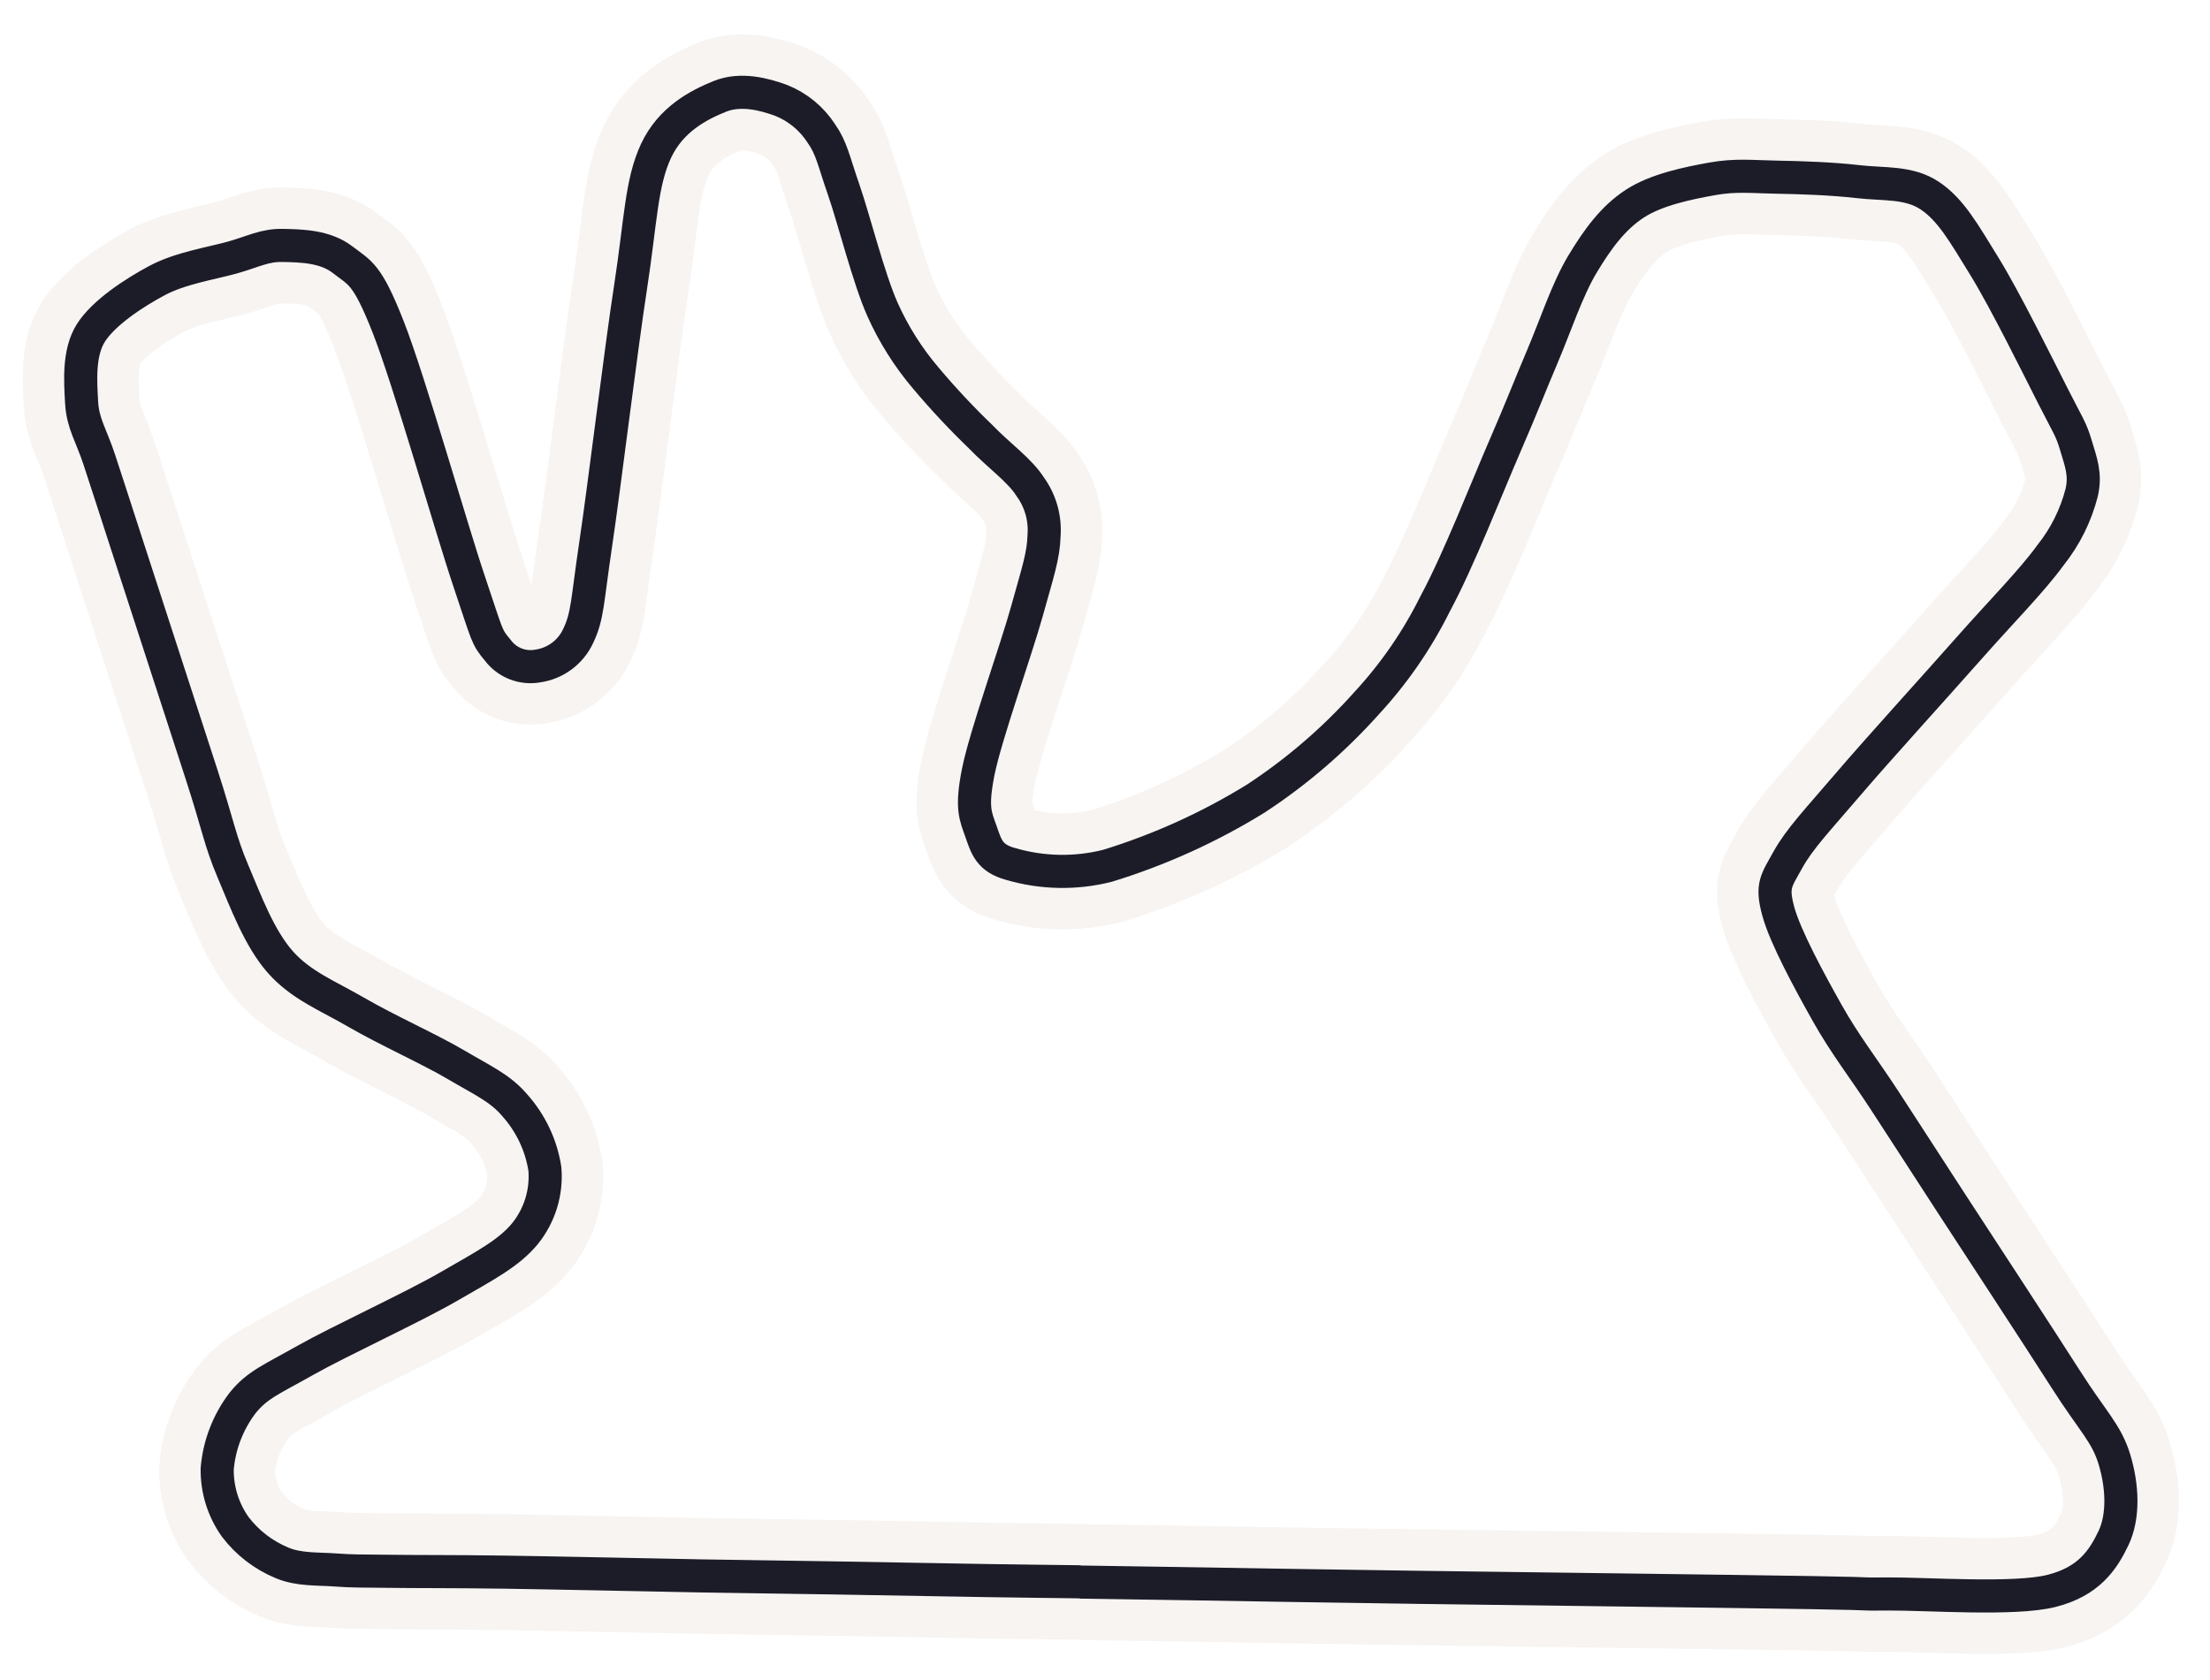
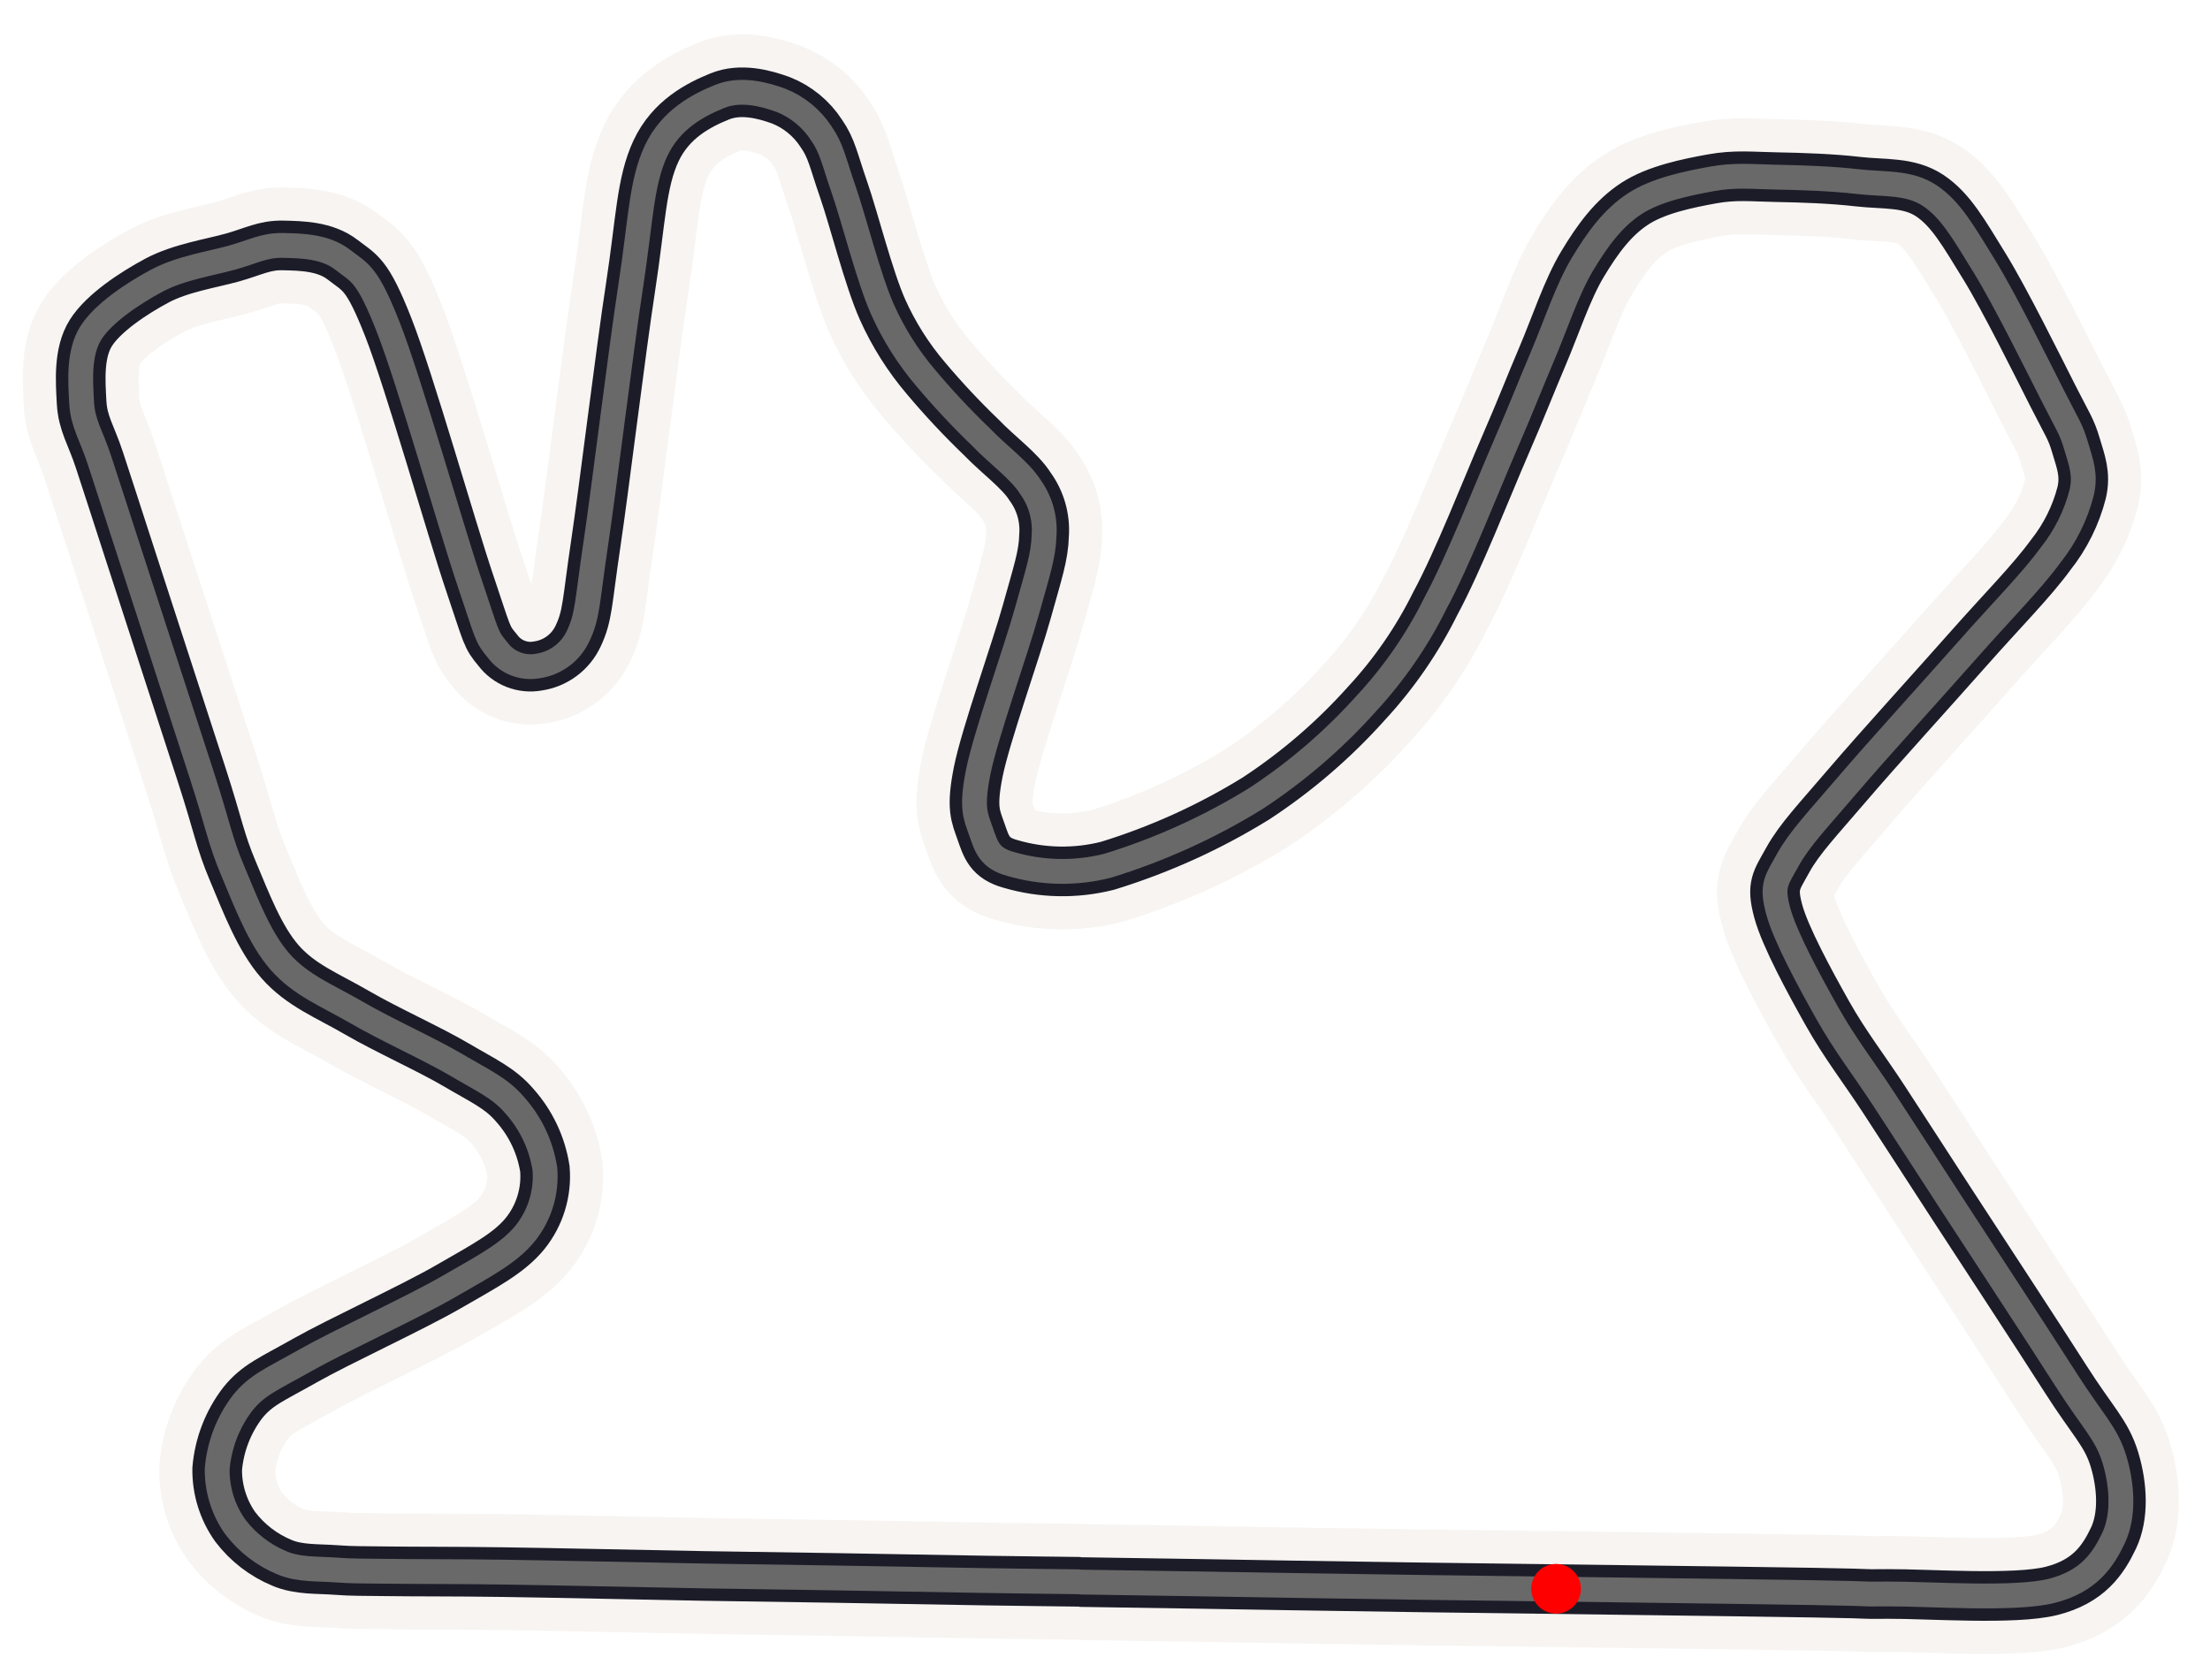
<svg xmlns="http://www.w3.org/2000/svg" viewBox="7 38 267 203">
  <g id="b1e2279a-e2f5-498c-9cc5-aae9a76d7ea1" data-name="Large">
    <path id="b086dfbf-f998-4a66-9f15-063c39e6fea5" data-name="track" d="M137.51,229.16c-4.28-.06-6.41-.07-11.37-.15s-12.69-.22-18.39-.32l-15.86-.24c-6.65-.12-17.73-.37-24.06-.46s-10.54-.05-13.92-.1-4.22,0-6.37-.16-4.45,0-6.47-.86a13.67,13.67,0,0,1-5.65-4.35,11.85,11.85,0,0,1-2.18-7,15.24,15.24,0,0,1,3.09-8c1.77-2.18,3.43-2.79,7.57-5.13s12.86-6.34,17.28-8.89,7.31-4.05,9.25-6.42a11,11,0,0,0,2.4-7.82,15,15,0,0,0-3.63-7.68c-1.77-2.09-3.88-3-7.06-4.88s-8.44-4.24-12-6.31-6.8-3.31-9.3-6.16-4.11-7.17-5.7-10.94-1.72-5.32-3.8-11.74-6.63-20.41-8.69-26.75S20,96.59,19,93.56s-2-4.37-2.14-6.92-.4-6,1.12-8.41,5.17-4.82,8-6.33,6.57-2.07,9.1-2.78,3.87-1.51,6.1-1.46,5.1.09,7.22,1.73,2.94,1.62,5.5,8.13,7.63,24.38,9.83,30.89,2,6.49,3.4,8.16A4.93,4.93,0,0,0,72,118.48a6.37,6.37,0,0,0,4.85-3.62c1.17-2.46,1.07-4.06,2.12-11.1s3-23.2,4.22-31.12,1.27-12.57,3.07-16.41,5.18-5.56,7.7-6.58,5.36-.27,7.41.48a10.36,10.36,0,0,1,4.86,4c1.26,1.8,1.47,3.26,2.7,6.8s3,10.66,4.68,14.45a34.63,34.63,0,0,0,5.24,8.31,91.94,91.94,0,0,0,6.68,7.14c2.1,2.19,4.68,4,5.94,6a8.91,8.91,0,0,1,1.67,5.84c-.07,2.52-.75,4.43-2.07,9.19s-5,15-5.88,19.4-.33,5.35.32,7.2,1,3.25,3.59,3.95a22.22,22.22,0,0,0,11.7.22,77.34,77.34,0,0,0,17.93-8.13A67.79,67.79,0,0,0,172.09,123a51.24,51.24,0,0,0,8.32-12.08c2.79-5.16,6.21-13.95,8.37-18.93s3-7.24,4.57-10.93,3-8.09,4.85-11.16,3.69-5.57,6.3-7.28,6.46-2.48,9.32-3,4.88-.26,7.82-.21,6.74.18,9.82.54,6.14,0,8.68,1.69,4.11,4.5,6.6,8.54S253.17,82.2,255,85.81s2.21,4,2.8,6,1.21,3.49.7,5.71a20.18,20.18,0,0,1-3.76,7.56c-2.29,3.15-5.86,6.73-9.94,11.35s-10.89,12.1-14.52,16.35-5.87,6.58-7.28,9.13-2,3.08-1.17,6.18,3.81,8.57,5.94,12.36,4.34,6.59,6.83,10.4,4.43,6.84,8.09,12.47,10.57,16.16,13.87,21.34,4.93,6.52,5.9,9.73,1.14,6.84-.12,9.49-3,5.25-7.49,6.38-15,.34-19.73.37.47,0-9-.16-35.26-.47-47.65-.64-19.84-.31-26.68-.42l-14.34-.22" fill="none" stroke="#f7f4f1" stroke-width="14" />
-     <path id="b0bc50de-0643-4f23-a1ea-b5a478b2e36c" data-name="track" d="M137.51,229.16c-4.28-.06-6.41-.07-11.37-.15s-12.69-.22-18.39-.32l-15.86-.24c-6.65-.12-17.73-.37-24.06-.46s-10.54-.05-13.92-.1-4.22,0-6.37-.16-4.45,0-6.47-.86a13.67,13.67,0,0,1-5.65-4.35,11.85,11.85,0,0,1-2.18-7,15.24,15.24,0,0,1,3.09-8c1.77-2.18,3.43-2.79,7.57-5.13s12.86-6.34,17.28-8.89,7.31-4.05,9.25-6.42a11,11,0,0,0,2.4-7.82,15,15,0,0,0-3.63-7.68c-1.77-2.09-3.88-3-7.06-4.88s-8.44-4.24-12-6.31-6.8-3.31-9.3-6.16-4.11-7.17-5.7-10.94-1.72-5.32-3.8-11.74-6.63-20.41-8.69-26.75S20,96.59,19,93.56s-2-4.37-2.14-6.92-.4-6,1.12-8.41,5.17-4.82,8-6.33,6.57-2.07,9.1-2.78,3.87-1.51,6.1-1.46,5.1.09,7.22,1.73,2.94,1.62,5.5,8.13,7.63,24.38,9.83,30.89,2,6.49,3.4,8.16A4.93,4.93,0,0,0,72,118.48a6.37,6.37,0,0,0,4.85-3.62c1.17-2.46,1.07-4.06,2.12-11.1s3-23.2,4.22-31.12,1.27-12.57,3.07-16.41,5.18-5.56,7.7-6.58,5.36-.27,7.41.48a10.36,10.36,0,0,1,4.86,4c1.26,1.8,1.47,3.26,2.7,6.8s3,10.66,4.68,14.45a34.63,34.63,0,0,0,5.24,8.31,91.94,91.94,0,0,0,6.68,7.14c2.1,2.19,4.68,4,5.94,6a8.91,8.91,0,0,1,1.67,5.84c-.07,2.52-.75,4.43-2.07,9.19s-5,15-5.88,19.4-.33,5.35.32,7.2,1,3.25,3.59,3.95a22.22,22.22,0,0,0,11.7.22,77.34,77.34,0,0,0,17.93-8.13A67.79,67.79,0,0,0,172.09,123a51.24,51.24,0,0,0,8.32-12.08c2.79-5.16,6.21-13.95,8.37-18.93s3-7.24,4.57-10.93,3-8.09,4.85-11.16,3.69-5.57,6.3-7.28,6.46-2.48,9.32-3,4.88-.26,7.82-.21,6.74.18,9.82.54,6.14,0,8.68,1.69,4.11,4.5,6.6,8.54S253.17,82.2,255,85.81s2.21,4,2.8,6,1.21,3.49.7,5.71a20.18,20.18,0,0,1-3.76,7.56c-2.29,3.15-5.86,6.73-9.94,11.35s-10.89,12.1-14.52,16.35-5.87,6.58-7.28,9.13-2,3.08-1.17,6.18,3.81,8.57,5.94,12.36,4.34,6.59,6.83,10.4,4.43,6.84,8.09,12.47,10.57,16.16,13.87,21.34,4.93,6.52,5.9,9.73,1.14,6.84-.12,9.49-3,5.25-7.49,6.38-15,.34-19.73.37.47,0-9-.16-35.26-.47-47.65-.64-19.84-.31-26.68-.42l-14.34-.22" fill="none" stroke="#1c1c29" stroke-width="4" />
+     <path id="b0bc50de-0643-4f23-a1ea-b5a478b2e36c" data-name="track" d="M137.51,229.16c-4.28-.06-6.41-.07-11.37-.15s-12.69-.22-18.39-.32l-15.86-.24c-6.65-.12-17.73-.37-24.06-.46s-10.54-.05-13.92-.1-4.22,0-6.37-.16-4.45,0-6.47-.86a13.67,13.67,0,0,1-5.65-4.35,11.85,11.85,0,0,1-2.18-7,15.24,15.24,0,0,1,3.09-8c1.77-2.18,3.43-2.79,7.57-5.13s12.86-6.34,17.28-8.89,7.31-4.05,9.25-6.42a11,11,0,0,0,2.4-7.82,15,15,0,0,0-3.63-7.68c-1.77-2.09-3.88-3-7.06-4.88s-8.44-4.24-12-6.31-6.8-3.31-9.3-6.16-4.11-7.17-5.7-10.94-1.72-5.32-3.8-11.74-6.63-20.41-8.69-26.75S20,96.59,19,93.56s-2-4.37-2.14-6.92-.4-6,1.12-8.41,5.17-4.82,8-6.33,6.57-2.07,9.1-2.78,3.87-1.51,6.1-1.46,5.1.09,7.22,1.73,2.94,1.62,5.5,8.13,7.63,24.38,9.83,30.89,2,6.49,3.4,8.16A4.93,4.93,0,0,0,72,118.48a6.37,6.37,0,0,0,4.85-3.62c1.17-2.46,1.07-4.06,2.12-11.1s3-23.2,4.22-31.12,1.27-12.57,3.07-16.41,5.18-5.56,7.7-6.58,5.36-.27,7.41.48a10.36,10.36,0,0,1,4.86,4c1.26,1.8,1.47,3.26,2.7,6.8s3,10.66,4.68,14.45a34.63,34.63,0,0,0,5.24,8.31,91.94,91.94,0,0,0,6.68,7.14c2.1,2.19,4.68,4,5.94,6a8.91,8.91,0,0,1,1.67,5.84c-.07,2.52-.75,4.43-2.07,9.19s-5,15-5.88,19.4-.33,5.35.32,7.2,1,3.25,3.59,3.95a22.22,22.22,0,0,0,11.7.22,77.34,77.34,0,0,0,17.93-8.13A67.79,67.79,0,0,0,172.09,123a51.24,51.24,0,0,0,8.32-12.08c2.79-5.16,6.21-13.95,8.37-18.93s3-7.24,4.57-10.93,3-8.09,4.85-11.16,3.69-5.57,6.3-7.28,6.46-2.48,9.32-3,4.88-.26,7.82-.21,6.74.18,9.82.54,6.14,0,8.68,1.69,4.11,4.5,6.6,8.54S253.17,82.2,255,85.81s2.21,4,2.8,6,1.21,3.49.7,5.71a20.18,20.18,0,0,1-3.76,7.56c-2.29,3.15-5.86,6.73-9.94,11.35s-10.89,12.1-14.52,16.35-5.87,6.58-7.28,9.13-2,3.08-1.17,6.18,3.81,8.57,5.94,12.36,4.34,6.59,6.83,10.4,4.43,6.84,8.09,12.47,10.57,16.16,13.87,21.34,4.93,6.52,5.9,9.73,1.14,6.84-.12,9.49-3,5.25-7.49,6.38-15,.34-19.73.37.47,0-9-.16-35.26-.47-47.65-.64-19.84-.31-26.68-.42l-14.34-.22" fill="none" stroke="#1c1c29" stroke-width="6" />
+     <path id="b0bc50de-0643-4f23-a1ea-b5a478b2e36c" data-name="track" d="M137.51,229.16c-4.28-.06-6.41-.07-11.37-.15s-12.69-.22-18.39-.32l-15.86-.24c-6.65-.12-17.73-.37-24.06-.46s-10.54-.05-13.92-.1-4.22,0-6.37-.16-4.45,0-6.47-.86a13.67,13.67,0,0,1-5.65-4.35,11.85,11.85,0,0,1-2.18-7,15.24,15.24,0,0,1,3.09-8c1.77-2.18,3.43-2.79,7.57-5.13s12.86-6.34,17.28-8.89,7.31-4.05,9.25-6.42a11,11,0,0,0,2.4-7.82,15,15,0,0,0-3.63-7.68c-1.77-2.09-3.88-3-7.06-4.88s-8.44-4.24-12-6.31-6.8-3.31-9.3-6.16-4.11-7.17-5.7-10.94-1.72-5.32-3.8-11.74-6.63-20.41-8.69-26.75S20,96.59,19,93.56s-2-4.37-2.14-6.92-.4-6,1.12-8.41,5.17-4.82,8-6.33,6.57-2.07,9.1-2.78,3.87-1.51,6.1-1.46,5.1.09,7.22,1.73,2.94,1.62,5.5,8.13,7.63,24.38,9.83,30.89,2,6.49,3.4,8.16A4.93,4.93,0,0,0,72,118.48a6.37,6.37,0,0,0,4.85-3.62c1.17-2.46,1.07-4.06,2.12-11.1s3-23.2,4.22-31.12,1.27-12.57,3.07-16.41,5.18-5.56,7.7-6.58,5.36-.27,7.41.48a10.36,10.36,0,0,1,4.86,4c1.26,1.8,1.47,3.26,2.7,6.8s3,10.66,4.68,14.45a34.63,34.63,0,0,0,5.24,8.31,91.94,91.94,0,0,0,6.68,7.14c2.1,2.19,4.68,4,5.94,6a8.91,8.91,0,0,1,1.67,5.84c-.07,2.52-.75,4.43-2.07,9.19s-5,15-5.88,19.4-.33,5.35.32,7.2,1,3.25,3.59,3.95a22.22,22.22,0,0,0,11.7.22,77.34,77.34,0,0,0,17.93-8.13A67.79,67.79,0,0,0,172.09,123a51.24,51.24,0,0,0,8.32-12.08c2.79-5.16,6.21-13.95,8.37-18.93s3-7.24,4.57-10.93,3-8.09,4.85-11.16,3.69-5.57,6.3-7.28,6.46-2.48,9.32-3,4.88-.26,7.82-.21,6.74.18,9.82.54,6.14,0,8.68,1.69,4.11,4.5,6.6,8.54S253.17,82.2,255,85.81s2.21,4,2.8,6,1.21,3.49.7,5.71a20.18,20.18,0,0,1-3.76,7.56c-2.29,3.15-5.86,6.73-9.94,11.35s-10.89,12.1-14.52,16.35-5.87,6.58-7.28,9.13-2,3.08-1.17,6.18,3.81,8.57,5.94,12.36,4.34,6.59,6.83,10.4,4.43,6.84,8.09,12.47,10.57,16.16,13.87,21.34,4.93,6.52,5.9,9.73,1.14,6.84-.12,9.49-3,5.25-7.49,6.38-15,.34-19.73.37.47,0-9-.16-35.26-.47-47.65-.64-19.84-.31-26.68-.42l-14.34-.22" fill="none" stroke="#696969ff" stroke-width="3" />
+     <circle cx="195" cy="230" r="3" fill="#ff0000ff" />
  </g>
</svg>
